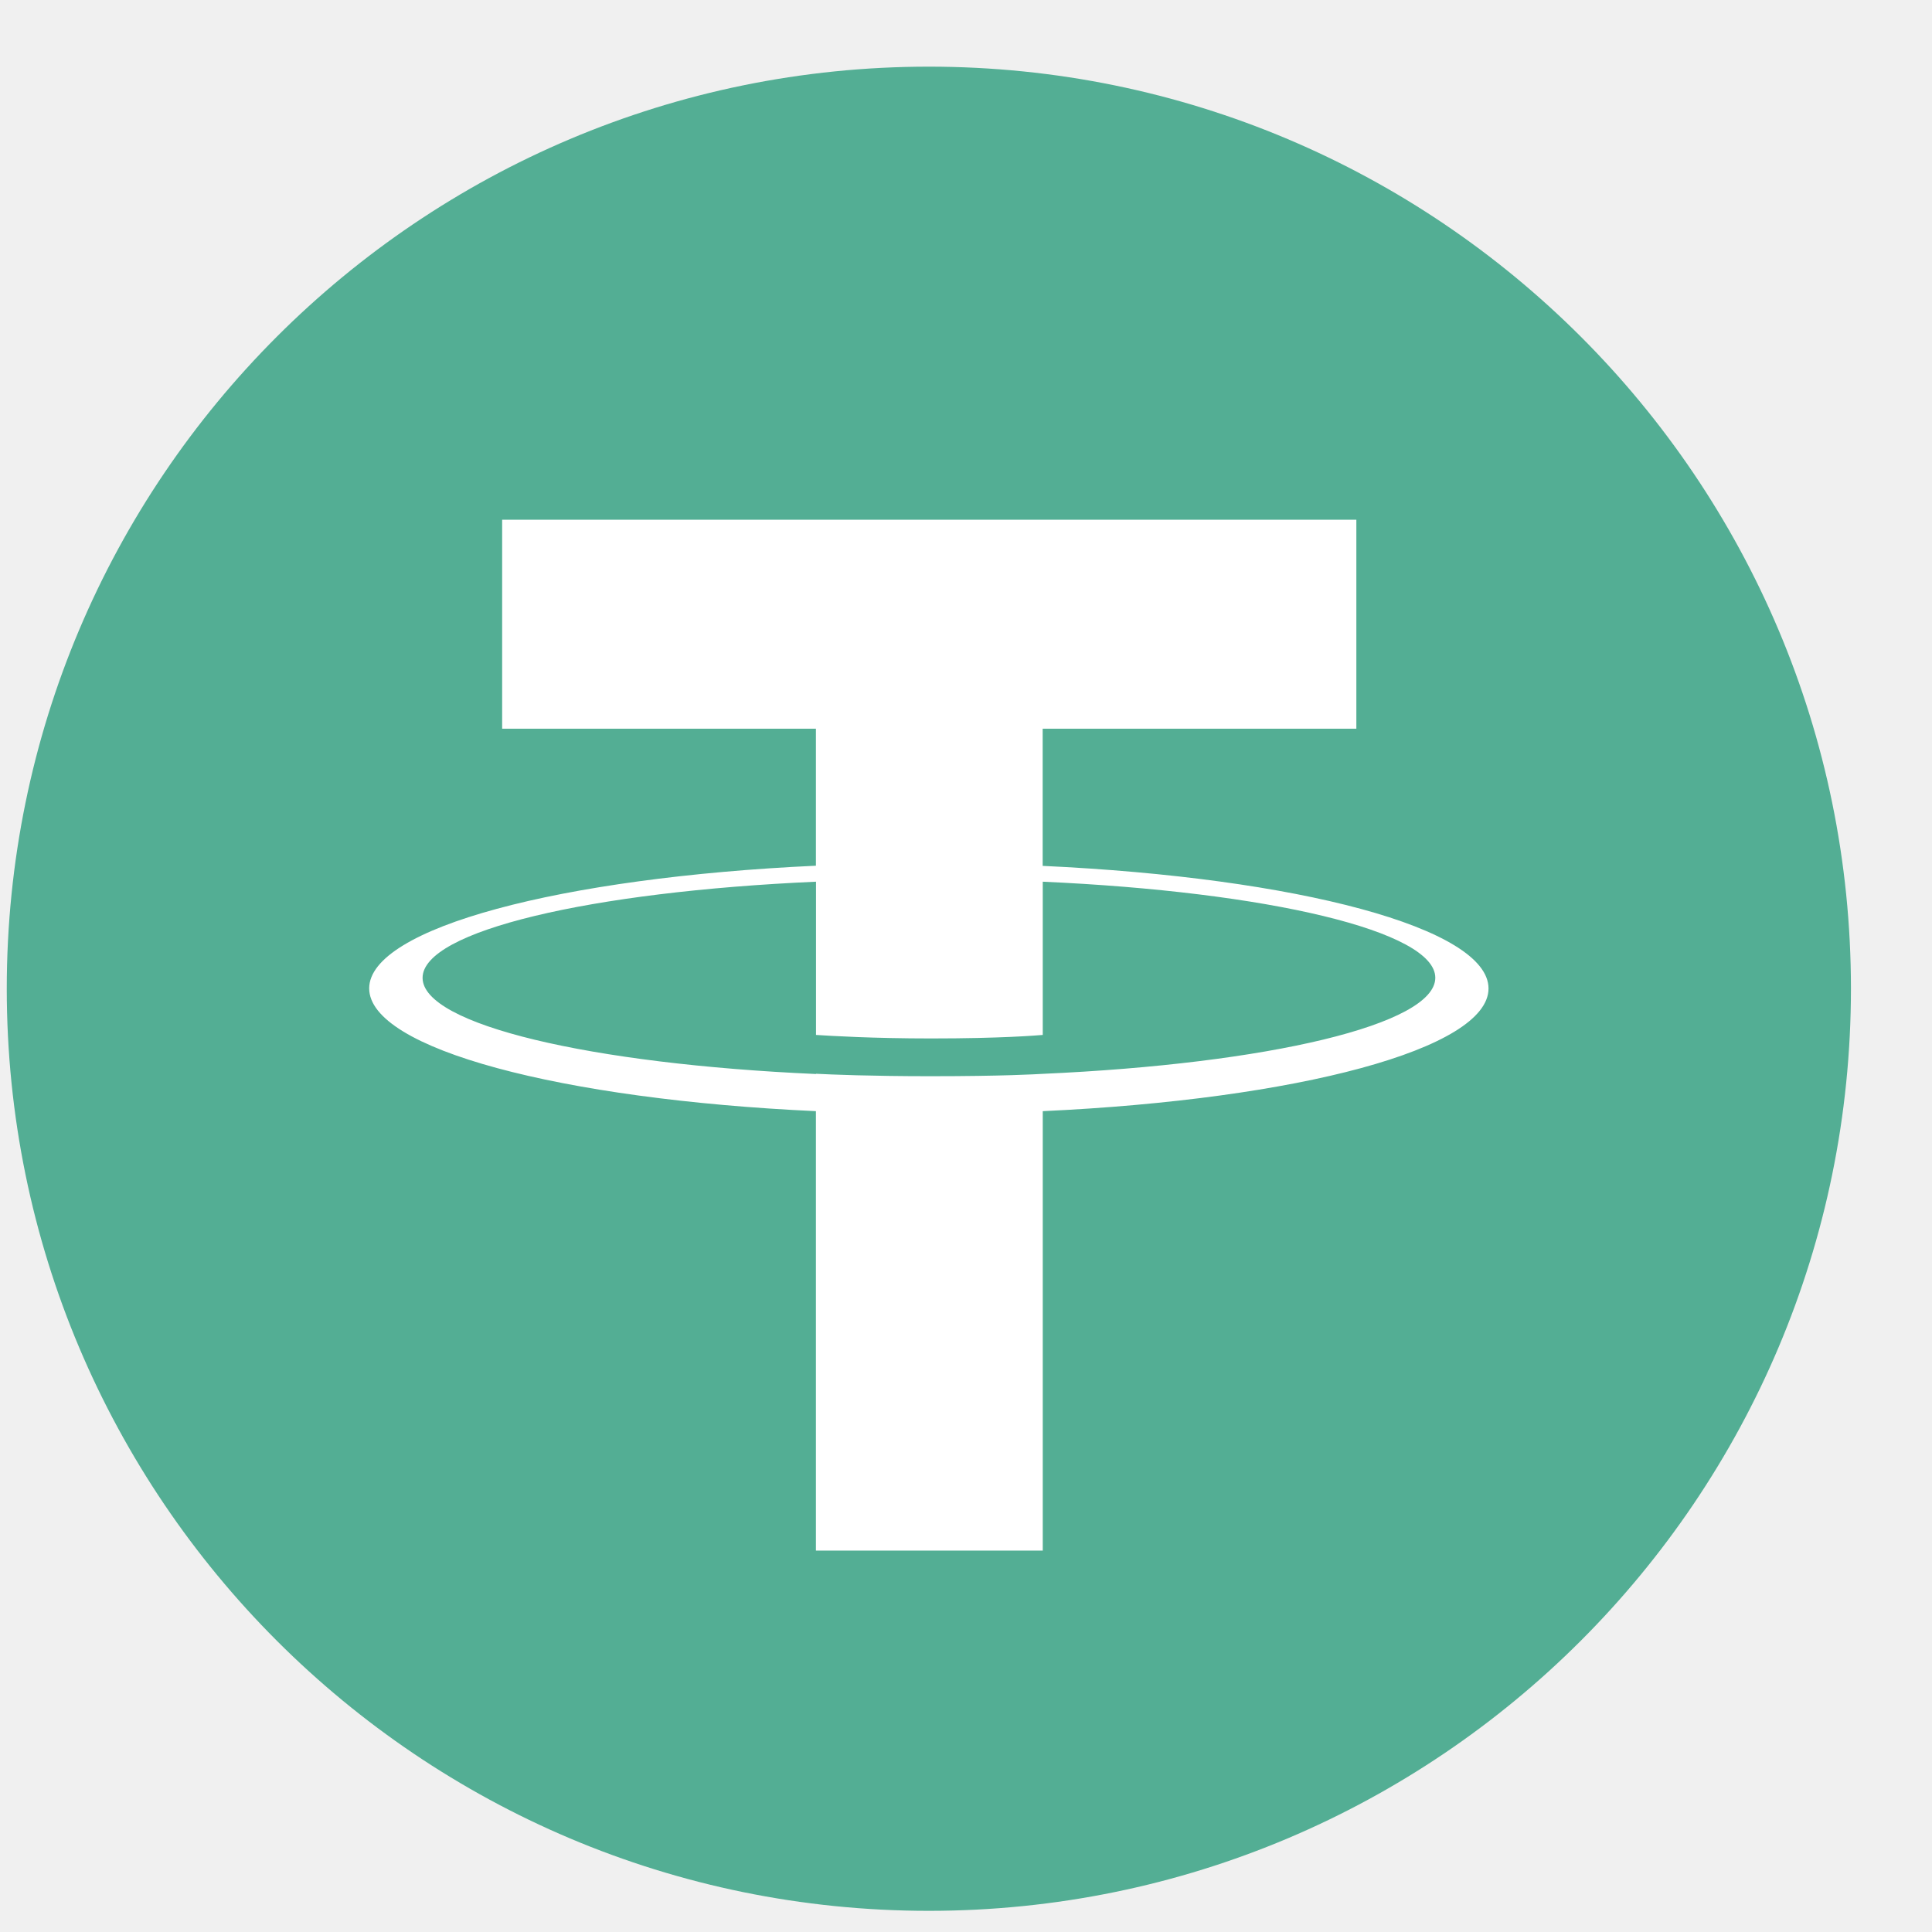
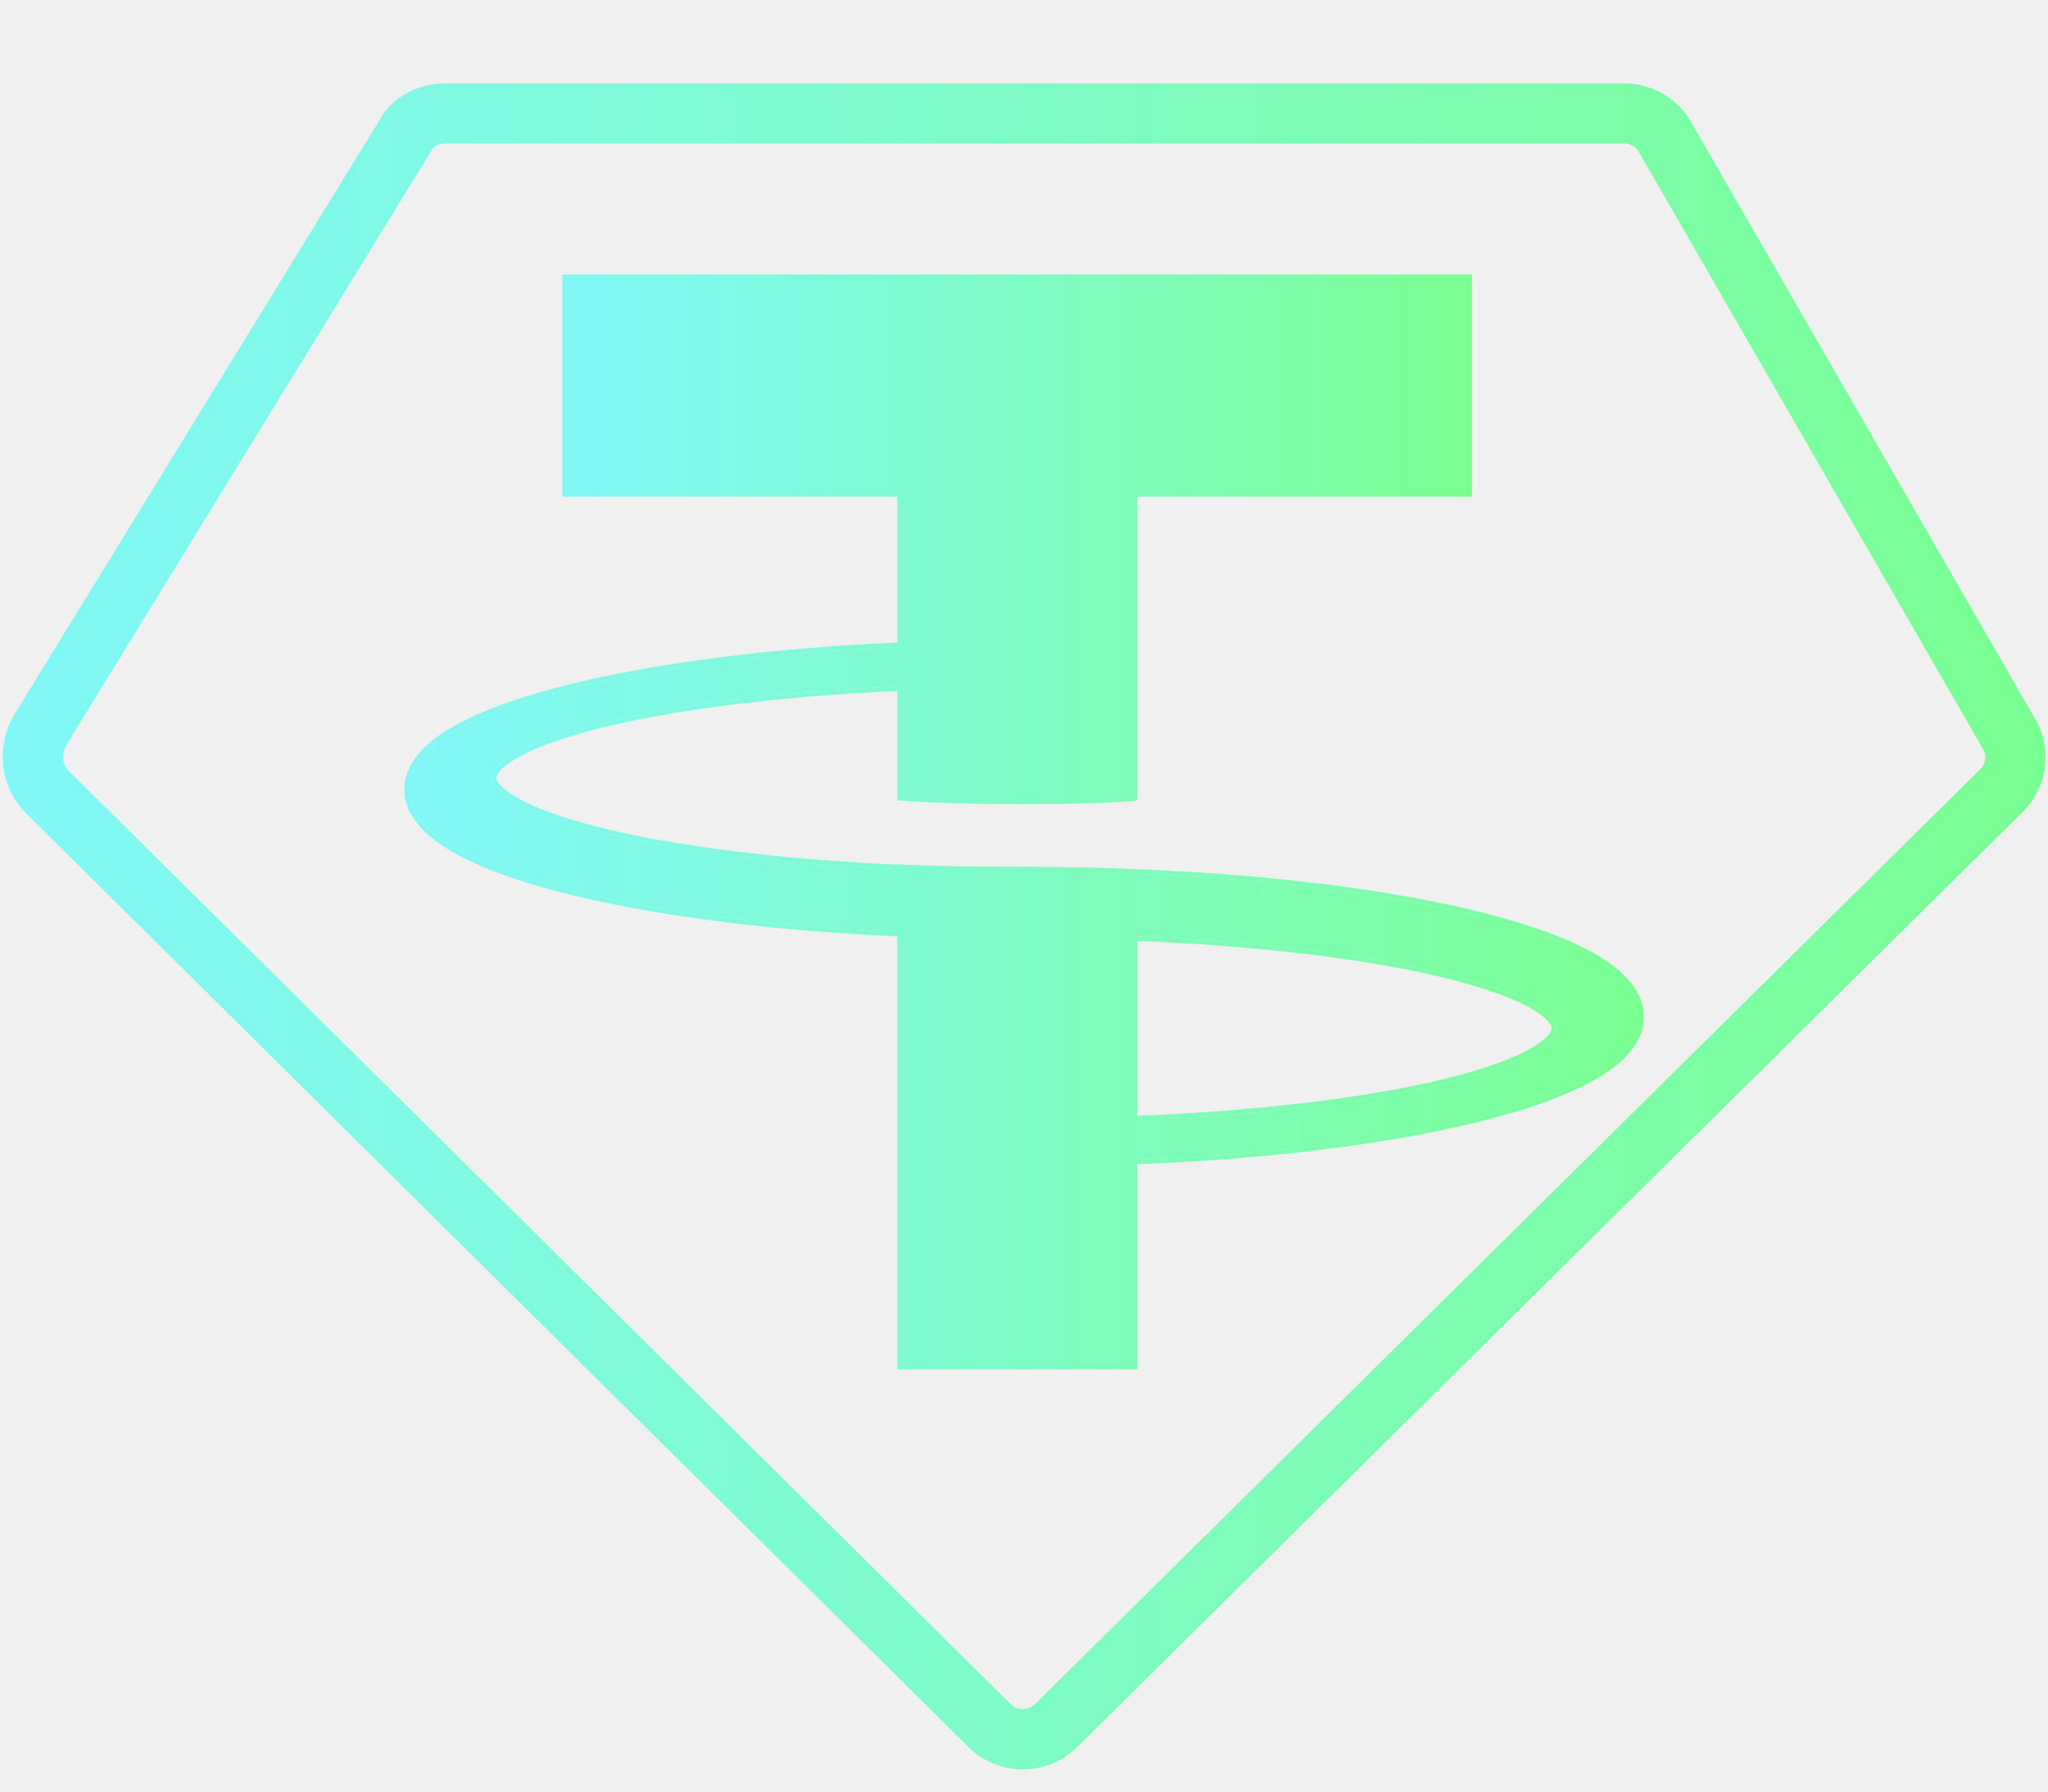
- <svg xmlns="http://www.w3.org/2000/svg" width="22" height="22" viewBox="0 0 22 22" fill="none">
-   <g clip-path="url(#clip0_8_385)">
-     <path d="M10.577 0.759C16.376 0.759 21.077 5.46 21.077 11.258C21.077 17.057 16.375 21.759 10.577 21.759C4.778 21.759 0.077 17.058 0.077 11.258C0.077 5.459 4.778 0.759 10.577 0.759Z" fill="#53AE94" />
-     <path d="M11.873 9.86V8.298H15.445V5.918H5.718V8.298H9.291V9.858C6.387 9.992 4.204 10.567 4.204 11.255C4.204 11.944 6.388 12.519 9.291 12.653V17.657H11.874V12.653C14.772 12.519 16.95 11.945 16.95 11.256C16.95 10.568 14.772 9.994 11.874 9.86M11.874 12.229V12.228C11.801 12.232 11.426 12.255 10.593 12.255C9.926 12.255 9.457 12.236 9.292 12.227V12.23C6.727 12.116 4.812 11.669 4.812 11.135C4.812 10.6 6.727 10.154 9.292 10.04V11.785C9.46 11.796 9.94 11.825 10.604 11.825C11.4 11.825 11.801 11.791 11.874 11.785V10.04C14.434 10.155 16.344 10.602 16.344 11.134C16.344 11.667 14.433 12.114 11.874 12.228" fill="white" />
+ <svg xmlns="http://www.w3.org/2000/svg" width="24" height="21" viewBox="0 0 24 21" fill="none">
+   <g clip-path="url(#clip0_605_580)">
+     <path fill-rule="evenodd" clip-rule="evenodd" d="M19.205 1.781L19.206 1.783L23.236 8.776L23.241 8.784L23.245 8.792C23.26 8.816 23.271 8.853 23.263 8.902C23.256 8.951 23.233 8.991 23.208 9.014L23.201 9.021L23.193 9.028L12.131 19.972L12.129 19.974C12.049 20.054 11.923 20.054 11.843 19.974L11.841 19.972L0.801 9.031C0.739 8.969 0.713 8.849 0.771 8.743L5.071 1.741L5.075 1.734L5.077 1.731C5.079 1.729 5.088 1.72 5.108 1.709C5.138 1.693 5.178 1.682 5.22 1.682H19.028C19.109 1.682 19.172 1.723 19.205 1.781ZM0.163 8.384C-0.054 8.759 0.005 9.234 0.302 9.53L11.344 20.473C11.699 20.829 12.272 20.829 12.628 20.473L23.69 9.53C23.986 9.253 24.065 8.779 23.848 8.424L19.818 1.431C19.66 1.154 19.364 0.977 19.028 0.977H5.22C4.904 0.977 4.608 1.135 4.47 1.372L0.163 8.384Z" fill="url(#paint0_linear_605_580)" />
+     <path fill-rule="evenodd" clip-rule="evenodd" d="M12.066 7.551V8.016L11.915 8.016C10.182 8.016 8.618 8.156 7.49 8.38C6.925 8.492 6.478 8.624 6.175 8.766C6.024 8.838 5.916 8.908 5.849 8.973C5.782 9.038 5.767 9.086 5.767 9.117C5.767 9.148 5.782 9.196 5.849 9.261C5.916 9.326 6.024 9.397 6.175 9.468C6.478 9.61 6.925 9.742 7.49 9.854C8.618 10.078 10.182 10.218 11.915 10.218L11.937 10.218V10.216L12.088 10.216C14.022 10.216 15.777 10.39 17.053 10.674C17.689 10.816 18.215 10.986 18.585 11.181C18.77 11.278 18.923 11.385 19.032 11.503C19.142 11.622 19.213 11.762 19.213 11.918C19.213 12.074 19.142 12.213 19.032 12.332C18.923 12.45 18.77 12.557 18.585 12.654C18.215 12.849 17.689 13.019 17.053 13.161C15.777 13.445 14.022 13.619 12.088 13.62H11.937V13.155H12.088C13.821 13.155 15.385 13.015 16.513 12.791C17.078 12.678 17.525 12.547 17.828 12.405C17.98 12.333 18.087 12.263 18.154 12.198C18.221 12.133 18.236 12.085 18.236 12.054C18.236 12.023 18.221 11.975 18.154 11.91C18.087 11.844 17.98 11.774 17.828 11.703C17.525 11.561 17.078 11.429 16.513 11.317C15.385 11.093 13.821 10.953 12.088 10.953H12.066V10.955H11.915C9.981 10.955 8.226 10.78 6.95 10.497C6.314 10.355 5.788 10.184 5.418 9.99C5.234 9.893 5.08 9.786 4.971 9.668C4.862 9.548 4.79 9.409 4.79 9.253C4.79 9.097 4.862 8.958 4.971 8.839C5.08 8.721 5.234 8.614 5.418 8.517C5.788 8.322 6.314 8.151 6.95 8.01C8.226 7.726 9.981 7.552 11.915 7.551L12.066 7.551ZM11.765 10.804C9.168 10.792 6.92 10.464 5.766 9.986C6.943 10.473 9.255 10.804 11.915 10.805C11.865 10.805 11.815 10.805 11.765 10.804ZM12.238 10.367C14.32 10.377 16.177 10.589 17.427 10.919C16.147 10.582 14.231 10.367 12.088 10.366C12.138 10.366 12.188 10.366 12.238 10.367Z" fill="url(#paint1_linear_605_580)" />
+     <mask id="mask0_605_580" style="mask-type:luminance" maskUnits="userSpaceOnUse" x="3" y="6" width="17" height="9">
+       <path d="M19.79 6.551H3.79V14.551H19.79V6.551Z" fill="white" />
+       <path fill-rule="evenodd" clip-rule="evenodd" d="M12.066 7.551V8.016L11.915 8.016C10.182 8.016 8.618 8.156 7.49 8.38C6.925 8.492 6.478 8.624 6.175 8.766C6.024 8.838 5.916 8.908 5.849 8.973C5.782 9.038 5.767 9.086 5.767 9.117C5.767 9.148 5.782 9.196 5.849 9.261C5.916 9.326 6.024 9.397 6.175 9.468C6.478 9.61 6.925 9.742 7.49 9.854C8.618 10.078 10.182 10.218 11.915 10.218L11.937 10.218V10.216L12.088 10.216C14.022 10.216 15.777 10.39 17.053 10.674C17.689 10.816 18.215 10.986 18.585 11.181C18.77 11.278 18.923 11.385 19.032 11.503C19.142 11.622 19.213 11.762 19.213 11.918C19.213 12.074 19.142 12.213 19.032 12.332C18.923 12.45 18.77 12.557 18.585 12.654C18.215 12.849 17.689 13.019 17.053 13.161C15.777 13.445 14.022 13.619 12.088 13.62H11.937V13.155H12.088C13.821 13.155 15.385 13.015 16.513 12.791C17.078 12.678 17.525 12.547 17.828 12.405C17.98 12.333 18.087 12.263 18.154 12.198C18.221 12.133 18.236 12.085 18.236 12.054C18.236 12.023 18.221 11.975 18.154 11.91C18.087 11.844 17.98 11.774 17.828 11.703C17.525 11.561 17.078 11.429 16.513 11.317C15.385 11.093 13.821 10.953 12.088 10.953H12.066V10.955H11.915C9.981 10.955 8.226 10.78 6.95 10.497C6.314 10.355 5.788 10.184 5.418 9.99C5.234 9.893 5.08 9.786 4.971 9.668C4.862 9.548 4.79 9.409 4.79 9.253C4.79 9.097 4.862 8.958 4.971 8.839C5.08 8.721 5.234 8.614 5.418 8.517C5.788 8.322 6.314 8.151 6.95 8.01C8.226 7.726 9.981 7.552 11.915 7.551L12.066 7.551ZM11.765 10.804C9.168 10.792 6.92 10.464 5.766 9.986C6.943 10.473 9.255 10.804 11.915 10.805C11.865 10.805 11.815 10.805 11.765 10.804ZM12.238 10.367C14.32 10.377 16.177 10.589 17.427 10.919C16.147 10.582 14.231 10.367 12.088 10.366C12.138 10.366 12.188 10.366 12.238 10.367Z" fill="black" />
+     </mask>
+     <g mask="url(#mask0_605_580)">
+       <path d="M12.066 8.016V8.068L12.118 8.068V8.016H12.066ZM12.066 7.551H12.118V7.499L12.066 7.499V7.551ZM11.937 10.218V10.27L11.989 10.27V10.218H11.937ZM11.937 10.216L11.937 10.164L11.885 10.164V10.216H11.937ZM11.937 13.62H11.885V13.672H11.937L11.937 13.62ZM11.937 13.155V13.103H11.885V13.155H11.937ZM12.066 10.953V10.901H12.014V10.953H12.066ZM12.066 10.955V11.007H12.118V10.955H12.066ZM5.766 9.986L5.786 9.938L5.746 10.034L5.766 9.986ZM11.915 10.805V10.857L11.967 10.857V10.805H11.915ZM11.915 10.368V10.316H11.863V10.368H11.915ZM11.915 10.368H11.967V10.316H11.915V10.368ZM11.915 10.805V10.857L11.967 10.857V10.805H11.915ZM11.915 7.702H11.967V7.65L11.915 7.65V7.702ZM11.915 7.702V7.65L11.863 7.65V7.702H11.915ZM11.915 7.866V7.918L11.967 7.918V7.866H11.915ZM6.233 9.658L6.213 9.706L6.253 9.61L6.233 9.658ZM11.915 7.866V7.918L11.967 7.918V7.866H11.915ZM17.427 10.92L17.413 10.97L17.44 10.869L17.427 10.92ZM12.088 10.366V10.314L12.036 10.314V10.366H12.088ZM12.088 10.802V10.854H12.14V10.802H12.088ZM12.088 10.802H12.036V10.854H12.088V10.802ZM12.088 10.366V10.314L12.036 10.314V10.366H12.088ZM12.088 13.469H12.036V13.521H12.088V13.469ZM12.088 13.469V13.521H12.14V13.469H12.088ZM12.088 13.305V13.253L12.036 13.253V13.305H12.088ZM17.406 11.383L17.422 11.334L17.39 11.433L17.406 11.383ZM12.088 13.305V13.253L12.036 13.253V13.305H12.088ZM12.118 8.016V7.551H12.014V8.016H12.118ZM11.915 8.068L12.066 8.068V7.964L11.915 7.964L11.915 8.068ZM7.5 8.431C8.624 8.208 10.185 8.068 11.915 8.068L11.915 7.964C10.18 7.964 8.612 8.104 7.48 8.329L7.5 8.431ZM6.197 8.814C6.494 8.674 6.937 8.543 7.5 8.431L7.48 8.329C6.913 8.442 6.461 8.575 6.153 8.719L6.197 8.814ZM5.885 9.01C5.947 8.951 6.048 8.884 6.197 8.814L6.153 8.719C5.999 8.792 5.886 8.865 5.813 8.936L5.885 9.01ZM5.819 9.117C5.819 9.105 5.824 9.07 5.885 9.01L5.813 8.936C5.74 9.007 5.715 9.067 5.715 9.117H5.819ZM5.885 9.224C5.824 9.165 5.819 9.13 5.819 9.117H5.715C5.715 9.167 5.74 9.228 5.813 9.299L5.885 9.224ZM6.197 9.421C6.048 9.351 5.947 9.284 5.885 9.224L5.813 9.299C5.886 9.369 5.999 9.442 6.153 9.515L6.197 9.421ZM7.5 9.803C6.937 9.691 6.494 9.56 6.197 9.421L6.153 9.515C6.461 9.66 6.913 9.793 7.48 9.905L7.5 9.803ZM11.915 10.166C10.185 10.166 8.624 10.026 7.5 9.803L7.48 9.905C8.612 10.13 10.18 10.27 11.915 10.27L11.915 10.166ZM11.937 10.166H11.915L11.915 10.27H11.937L11.937 10.166ZM11.885 10.216V10.218H11.989V10.216H11.885ZM12.088 10.164L11.937 10.164L11.937 10.268L12.088 10.268V10.164ZM17.064 10.623C15.784 10.339 14.024 10.164 12.088 10.164V10.268C14.019 10.268 15.77 10.442 17.041 10.725L17.064 10.623ZM18.609 11.135C18.233 10.937 17.703 10.766 17.064 10.623L17.041 10.725C17.676 10.866 18.196 11.036 18.56 11.227L18.609 11.135ZM19.07 11.468C18.956 11.344 18.797 11.234 18.609 11.135L18.56 11.227C18.742 11.323 18.89 11.426 18.993 11.539L19.07 11.468ZM19.265 11.918C19.265 11.745 19.185 11.594 19.07 11.468L18.993 11.539C19.097 11.652 19.161 11.779 19.161 11.918H19.265ZM19.07 12.367C19.185 12.242 19.265 12.091 19.265 11.918H19.161C19.161 12.057 19.097 12.184 18.993 12.297L19.07 12.367ZM18.609 12.7C18.797 12.602 18.956 12.492 19.07 12.367L18.993 12.297C18.89 12.409 18.742 12.513 18.56 12.608L18.609 12.7ZM17.064 13.212C17.703 13.07 18.233 12.898 18.609 12.7L18.56 12.608C18.196 12.8 17.676 12.969 17.041 13.11L17.064 13.212ZM12.088 13.672C14.024 13.671 15.784 13.497 17.064 13.212L17.041 13.11C15.77 13.393 14.019 13.567 12.088 13.568V13.672ZM11.937 13.672H12.088V13.568L11.937 13.568L11.937 13.672ZM11.885 13.155V13.62H11.989V13.155H11.885ZM12.088 13.103H11.937L11.937 13.207L12.088 13.207V13.103ZM16.503 12.74C15.379 12.963 13.818 13.103 12.088 13.103V13.207C13.823 13.207 15.391 13.067 16.523 12.842L16.503 12.74ZM17.806 12.357C17.509 12.497 17.066 12.628 16.503 12.74L16.523 12.842C17.09 12.729 17.542 12.596 17.85 12.452L17.806 12.357ZM18.118 12.161C18.056 12.22 17.955 12.287 17.806 12.357L17.85 12.452C18.004 12.379 18.117 12.306 18.19 12.235L18.118 12.161ZM18.184 12.054C18.184 12.066 18.179 12.101 18.118 12.161L18.19 12.235C18.263 12.165 18.288 12.104 18.288 12.054H18.184ZM18.118 11.947C18.179 12.006 18.184 12.041 18.184 12.054H18.288C18.288 12.004 18.263 11.943 18.19 11.872L18.118 11.947ZM17.806 11.75C17.955 11.82 18.056 11.887 18.118 11.947L18.19 11.872C18.117 11.802 18.004 11.729 17.85 11.656L17.806 11.75ZM16.503 11.368C17.066 11.48 17.509 11.611 17.806 11.75L17.85 11.656C17.542 11.511 17.09 11.378 16.523 11.266L16.503 11.368ZM12.088 11.005C13.818 11.005 15.379 11.145 16.503 11.368L16.523 11.266C15.391 11.041 13.823 10.901 12.088 10.901V11.005ZM12.066 11.005L12.088 11.005V10.901H12.066V11.005ZM12.118 10.955V10.953H12.014V10.955H12.118ZM11.915 11.007H12.066V10.903L11.915 10.903V11.007ZM6.939 10.547C8.219 10.832 9.979 11.007 11.915 11.007V10.903C9.984 10.903 8.233 10.729 6.962 10.446L6.939 10.547ZM5.394 10.036C5.77 10.234 6.3 10.405 6.939 10.547L6.962 10.446C6.327 10.305 5.807 10.135 5.442 9.944L5.394 10.036ZM4.933 9.703C5.047 9.827 5.206 9.937 5.394 10.036L5.442 9.944C5.261 9.848 5.113 9.745 5.01 9.632L4.933 9.703ZM4.738 9.253C4.738 9.426 4.818 9.577 4.933 9.703L5.01 9.632C4.906 9.52 4.842 9.392 4.842 9.253H4.738ZM4.933 8.804C4.818 8.929 4.738 9.08 4.738 9.253H4.842C4.842 9.114 4.906 8.987 5.01 8.874L4.933 8.804ZM5.394 8.471C5.206 8.569 5.047 8.679 4.933 8.804L5.01 8.874C5.113 8.762 5.261 8.658 5.442 8.563L5.394 8.471ZM6.939 7.959C6.3 8.101 5.77 8.273 5.394 8.471L5.442 8.563C5.807 8.371 6.327 8.202 6.962 8.061L6.939 7.959ZM11.915 7.499C9.979 7.5 8.219 7.674 6.939 7.959L6.962 8.061C8.233 7.778 9.984 7.604 11.915 7.603V7.499ZM12.066 7.499L11.915 7.499V7.603L12.066 7.603V7.499ZM5.746 10.034C6.91 10.516 9.166 10.844 11.765 10.856L11.765 10.752C9.17 10.74 6.931 10.412 5.786 9.938L5.746 10.034ZM11.915 10.753C9.256 10.752 6.953 10.421 5.786 9.938L5.746 10.034C6.932 10.525 9.253 10.856 11.915 10.857V10.753ZM11.863 10.368V10.805H11.967L11.967 10.368H11.863ZM11.967 10.805L11.967 10.368H11.863V10.805H11.967ZM11.765 10.856C11.815 10.857 11.865 10.857 11.915 10.857V10.753C11.865 10.753 11.815 10.753 11.765 10.752L11.765 10.856ZM11.967 7.866V7.702H11.863L11.863 7.866H11.967ZM5.668 9.117C5.668 9.05 5.702 8.978 5.78 8.902C5.858 8.827 5.977 8.751 6.133 8.677C6.446 8.53 6.903 8.397 7.471 8.284C8.607 8.058 10.178 7.918 11.915 7.918V7.814C10.173 7.814 8.595 7.954 7.451 8.182C6.879 8.295 6.413 8.431 6.089 8.583C5.927 8.659 5.798 8.741 5.708 8.828C5.618 8.915 5.564 9.012 5.564 9.117H5.668ZM6.253 9.61C6.058 9.529 5.909 9.445 5.81 9.359C5.711 9.274 5.668 9.193 5.668 9.117H5.564C5.564 9.235 5.632 9.343 5.742 9.438C5.853 9.534 6.013 9.623 6.213 9.706L6.253 9.61ZM5.564 9.117C5.564 9.235 5.632 9.343 5.742 9.438C5.853 9.534 6.013 9.623 6.213 9.706L6.253 9.61C6.058 9.529 5.909 9.445 5.81 9.359C5.711 9.274 5.668 9.193 5.668 9.117H5.564ZM11.915 7.814C10.173 7.814 8.595 7.954 7.451 8.182C6.879 8.295 6.413 8.431 6.089 8.583C5.927 8.659 5.798 8.741 5.708 8.828C5.618 8.915 5.564 9.012 5.564 9.117H5.668C5.668 9.05 5.702 8.978 5.78 8.902C5.858 8.827 5.977 8.751 6.133 8.677C6.446 8.53 6.903 8.397 7.471 8.284C8.607 8.058 10.178 7.918 11.915 7.918V7.814ZM11.863 7.702L11.863 7.866H11.967V7.702H11.863ZM17.44 10.869C16.185 10.538 14.323 10.325 12.238 10.315L12.238 10.419C14.317 10.429 16.169 10.641 17.413 10.97L17.44 10.869ZM12.088 10.418C14.228 10.419 16.14 10.633 17.413 10.97L17.44 10.869C16.155 10.53 14.233 10.315 12.088 10.314V10.418ZM12.14 10.802V10.366H12.036L12.036 10.802H12.14ZM12.036 10.366L12.036 10.802H12.14V10.366H12.036ZM12.238 10.315C12.188 10.314 12.138 10.314 12.088 10.314V10.418C12.138 10.418 12.188 10.418 12.238 10.419L12.238 10.315ZM12.036 13.305V13.469H12.14L12.14 13.305H12.036ZM18.335 12.054C18.335 12.121 18.3 12.193 18.223 12.269C18.144 12.344 18.026 12.42 17.87 12.494C17.556 12.641 17.1 12.774 16.532 12.887C15.396 13.113 13.825 13.253 12.088 13.253V13.357C13.83 13.357 15.408 13.217 16.552 12.989C17.124 12.876 17.59 12.74 17.914 12.588C18.076 12.512 18.205 12.43 18.295 12.343C18.385 12.256 18.439 12.159 18.439 12.054H18.335ZM17.39 11.433C17.699 11.529 17.939 11.633 18.1 11.742C18.264 11.852 18.335 11.957 18.335 12.054H18.439C18.439 11.903 18.33 11.771 18.158 11.656C17.985 11.539 17.734 11.431 17.422 11.334L17.39 11.433ZM18.439 12.054C18.439 11.903 18.33 11.771 18.158 11.656C17.985 11.539 17.734 11.431 17.422 11.334L17.39 11.433C17.699 11.529 17.939 11.633 18.1 11.742C18.264 11.852 18.335 11.957 18.335 12.054H18.439ZM12.088 13.357C13.83 13.357 15.408 13.217 16.552 12.989C17.124 12.876 17.59 12.74 17.914 12.588C18.076 12.512 18.205 12.43 18.295 12.343C18.385 12.256 18.439 12.159 18.439 12.054H18.335C18.335 12.121 18.3 12.193 18.223 12.269C18.144 12.344 18.026 12.42 17.87 12.494C17.556 12.641 17.1 12.774 16.532 12.887C15.396 13.113 13.825 13.253 12.088 13.253V13.357ZM12.14 13.469L12.14 13.305H12.036V13.469H12.14Z" fill="url(#paint2_linear_605_580)" />
+     </g>
+     <path fill-rule="evenodd" clip-rule="evenodd" d="M13.326 5.822V9.384C13.21 9.399 12.781 9.426 11.95 9.426C11.226 9.426 10.694 9.397 10.515 9.382V5.822H6.591V3.217H17.25V5.822H13.326ZM12.119 10.16C12.06 10.16 11.999 10.16 11.935 10.16C11.212 10.16 10.694 10.145 10.515 10.13V16.052H13.326V10.19C12.935 10.173 12.531 10.162 12.119 10.16Z" fill="url(#paint3_linear_605_580)" />
  </g>
  <defs>
-     <clipPath id="clip0_8_385">
-       <rect width="21" height="21" fill="white" transform="translate(0.0769043 0.758545)" />
+     <linearGradient id="paint0_linear_605_580" x1="-0.499" y1="20.74" x2="24.331" y2="20.759" gradientUnits="userSpaceOnUse">
+       <stop stop-color="#81F7FA" />
+       <stop offset="1" stop-color="#7AFF91" />
+     </linearGradient>
+     <linearGradient id="paint1_linear_605_580" x1="4.47" y1="13.62" x2="19.43" y2="13.642" gradientUnits="userSpaceOnUse">
+       <stop stop-color="#81F7FA" />
+       <stop offset="1" stop-color="#7AFF91" />
+     </linearGradient>
+     <linearGradient id="paint2_linear_605_580" x1="4.469" y1="13.62" x2="19.429" y2="13.642" gradientUnits="userSpaceOnUse">
+       <stop stop-color="#81F7FA" />
+       <stop offset="1" stop-color="#7AFF91" />
+     </linearGradient>
+     <linearGradient id="paint3_linear_605_580" x1="6.354" y1="16.052" x2="17.41" y2="16.058" gradientUnits="userSpaceOnUse">
+       <stop stop-color="#81F7FA" />
+       <stop offset="1" stop-color="#7AFF91" />
+     </linearGradient>
+     <clipPath id="clip0_605_580">
+       <rect width="24" height="20" fill="white" transform="translate(0.00195312 0.858276)" />
    </clipPath>
  </defs>
</svg>
